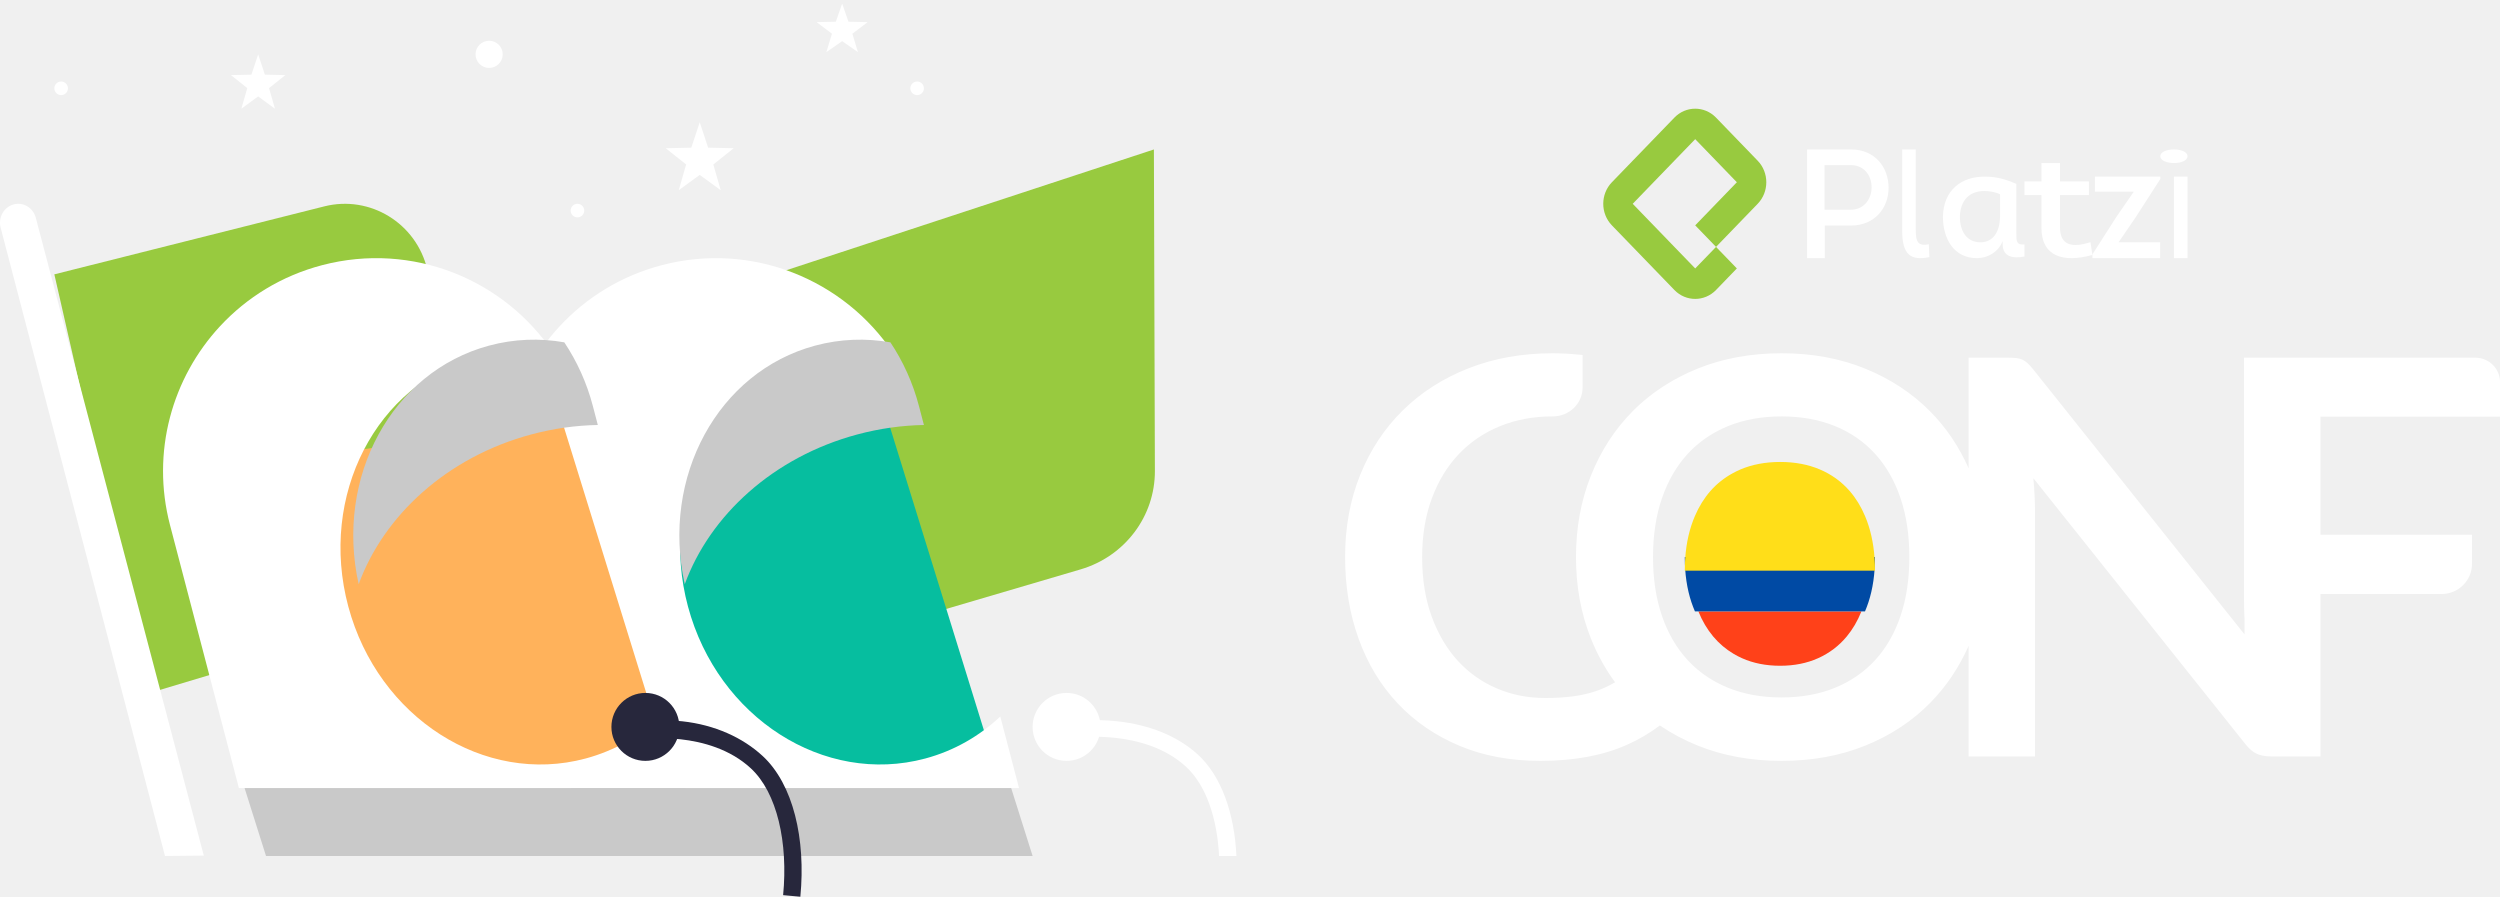
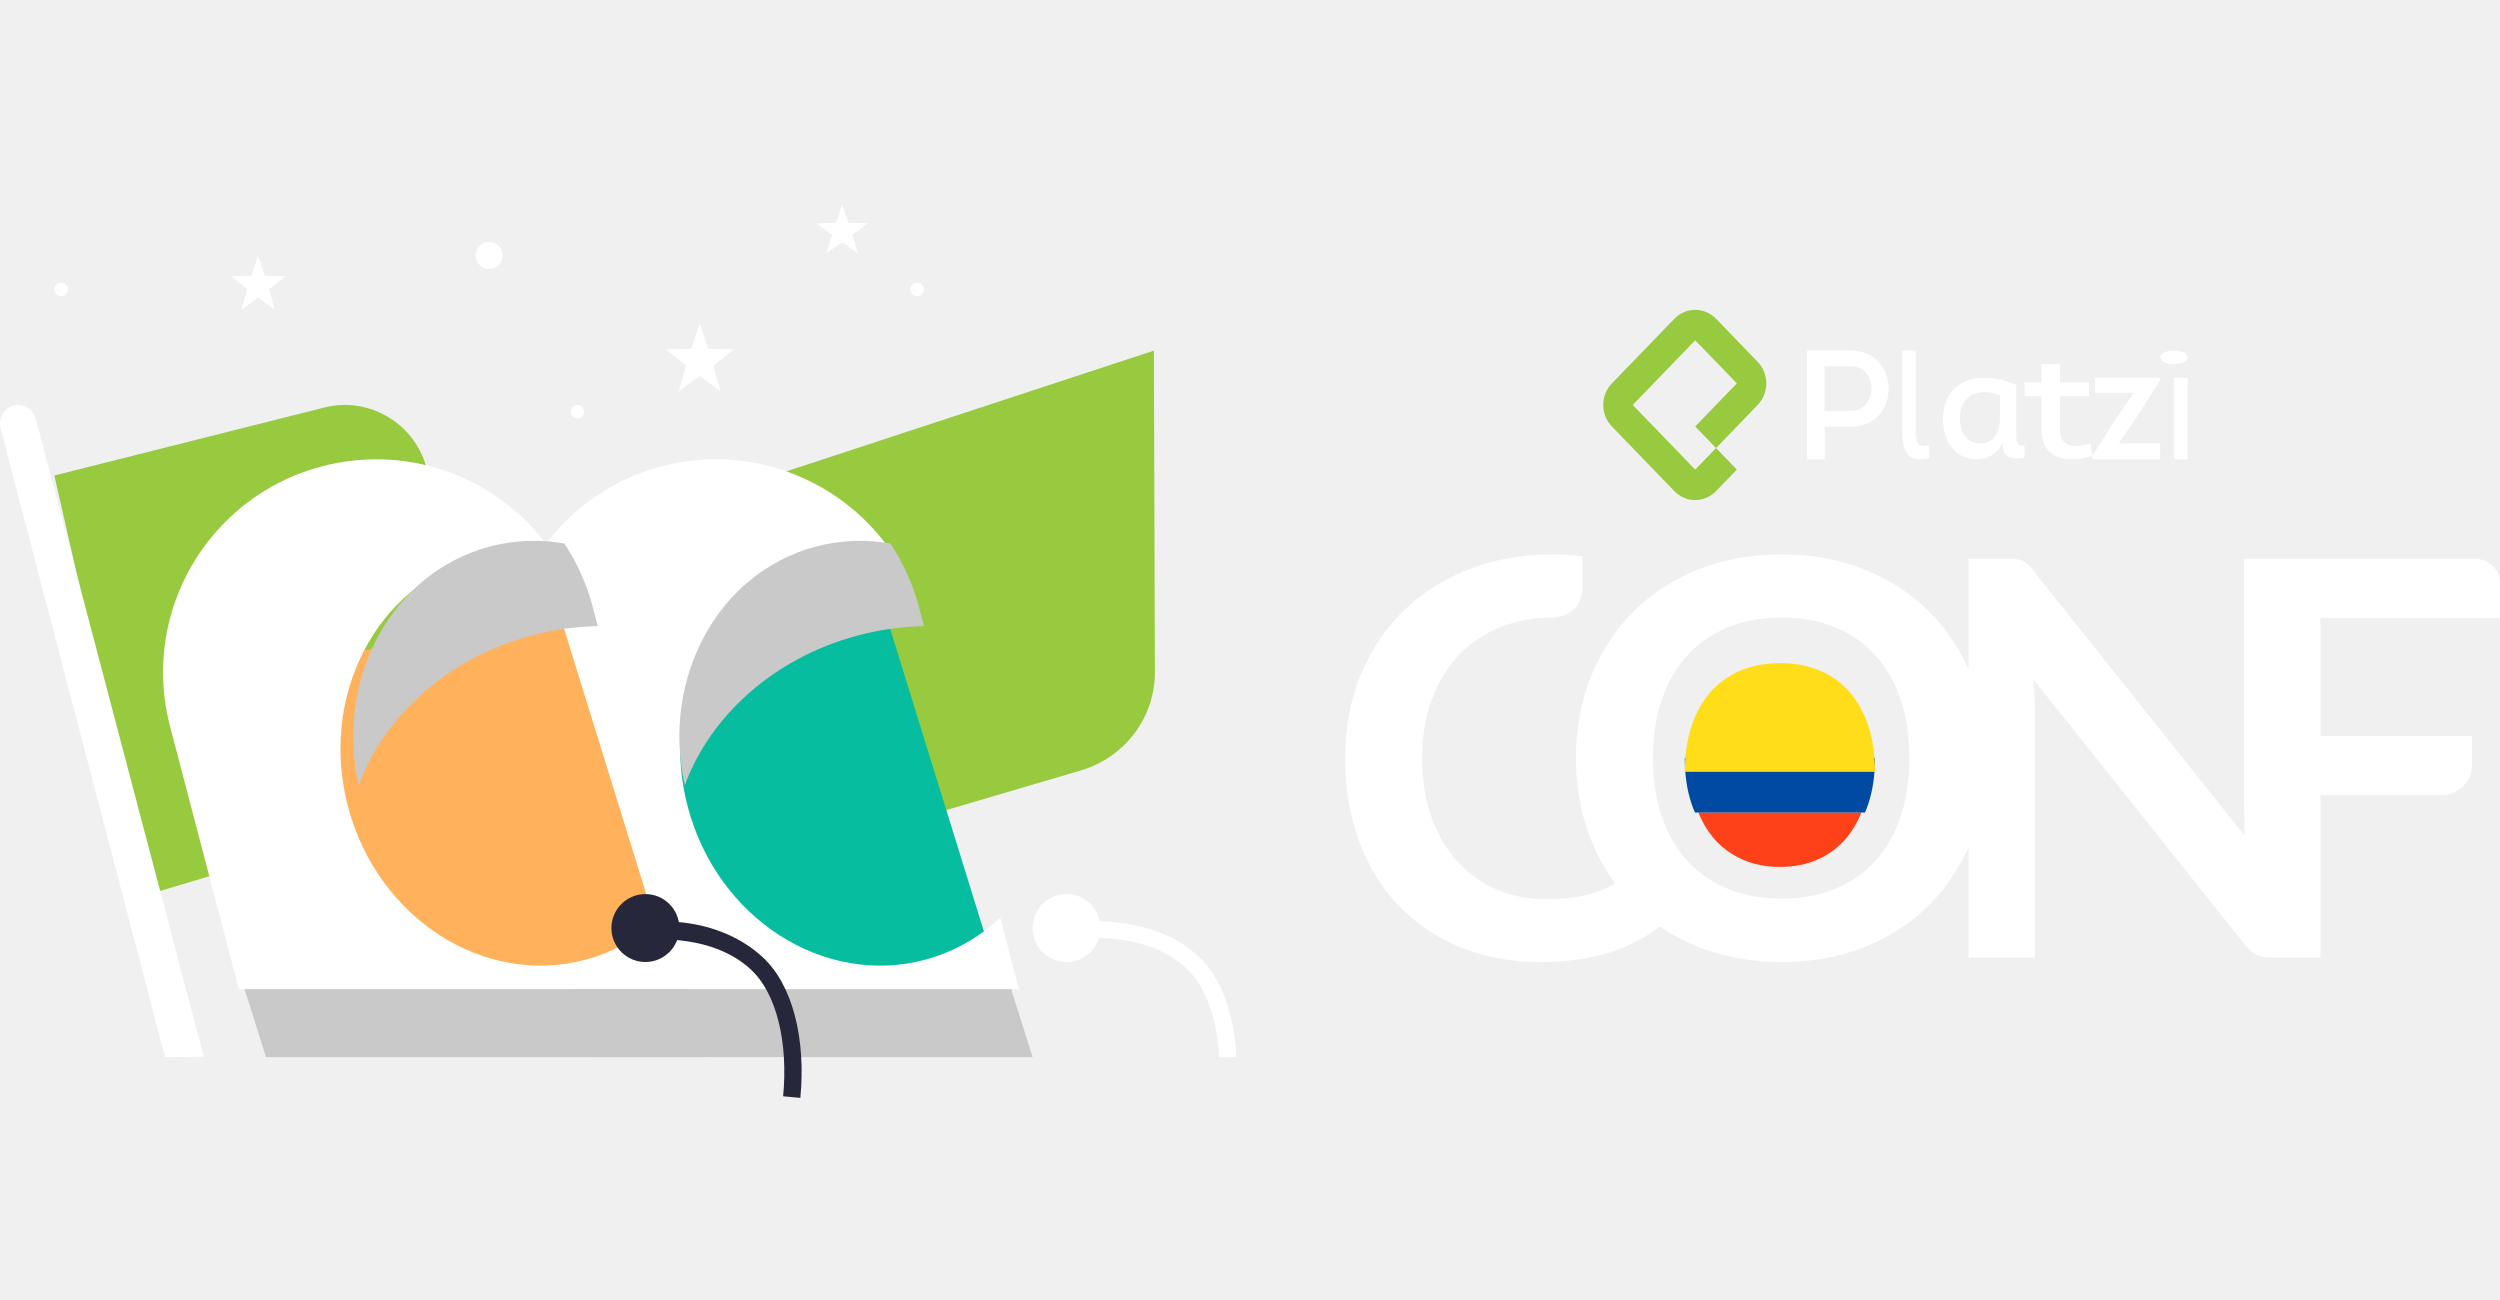
- <svg xmlns="http://www.w3.org/2000/svg" xmlns:xlink="http://www.w3.org/1999/xlink" width="184px" height="66px" viewBox="0 0 184 66" version="1.1">
+ <svg xmlns="http://www.w3.org/2000/svg" xmlns:xlink="http://www.w3.org/1999/xlink" width="204px" height="106px" viewBox="0 0 184 66" version="1.1">
  <defs>
    <polygon id="path-1" points="0.105 0.264 3.86 0.264 3.86 3.835 0.105 3.835" />
    <polygon id="path-3" points="0 66 184 66 184 1 0 1" />
  </defs>
  <g id="Page-1" stroke="none" stroke-width="1" fill="none" fill-rule="evenodd">
    <g id="/-attendants/:id" transform="translate(-453, -511)">
      <g id="tab-persona" transform="translate(339, 502)">
        <g id="Group-69" transform="translate(114, 9)">
          <path d="M4,20.192 L23.87,15.189 C27.235,14.342 30.638,16.427 31.447,19.83 L37,43.203 L11.029,51 L4,20.192 Z" id="Fill-1" fill="#98CA3F" />
          <path d="M28,29.704 L35.055,55 L79.533,41.906 C82.786,40.949 85.01,38.003 85,34.666 L84.927,11 L28,29.704 Z" id="Fill-3" fill="#98CA3F" />
          <path d="M15,62.972 L2.634,16.026 C2.44,15.286 1.705,14.848 0.991,15.048 C0.276,15.249 -0.147,16.014 0.047,16.756 L12.144,63 L15,62.972 Z" id="Fill-5" fill="#FFFFFF" />
          <polygon id="Fill-7" fill="#06BE9F" points="65.369 31 49.554 33.231 42 34.297 47.866 57 58.454 57 64.177 57 73 55.634" />
          <path d="M73.621,52.734 C72.091,54.175 70.226,55.255 68.102,55.826 C60.654,57.827 52.834,52.823 50.637,44.647 C48.44,36.473 52.696,28.223 60.144,26.222 C62.015,25.719 63.908,25.659 65.731,25.979 C62.122,20.57 55.357,17.775 48.712,19.515 C45.719,20.299 43.156,21.896 41.197,24.007 C37.673,27.806 36.105,33.269 37.515,38.652 L42.583,58 L49.829,58 L75,58 L73.621,52.734 Z" id="Fill-9" fill="#FFFFFF" />
          <polygon id="Fill-11" fill="#C9C9C9" points="76 63 43.578 63 42 58 74.422 58" />
          <path d="M63.09,31.978 C64.74,31.535 66.389,31.308 68,31.279 L67.636,29.889 C67.186,28.17 66.466,26.596 65.533,25.196 C63.727,24.878 61.85,24.938 59.995,25.437 C52.83,27.364 48.646,35.13 50.398,43 C52.242,37.944 56.898,33.643 63.09,31.978" id="Fill-13" fill="#C9C9C9" />
          <polygon id="Fill-15" fill="#FFB25B" points="41.369 31 25.554 33.231 18 34.297 23.866 57 34.454 57 40.177 57 49 55.634" />
          <path d="M48.621,52.734 C47.091,54.175 45.226,55.255 43.101,55.826 C35.653,57.827 27.835,52.823 25.637,44.647 C23.44,36.473 27.696,28.223 35.144,26.222 C37.014,25.719 38.908,25.659 40.731,25.979 C37.122,20.57 30.356,17.775 23.712,19.515 L23.712,19.515 C20.719,20.299 18.156,21.896 16.197,24.007 C12.673,27.806 11.105,33.269 12.515,38.652 L17.583,58 L24.829,58 L50,58 L48.621,52.734 Z" id="Fill-17" fill="#FFFFFF" />
          <polygon id="Fill-19" fill="#C9C9C9" points="52 63 19.578 63 18 58 50.422 58" />
          <path d="M39.09,31.978 C40.74,31.535 42.39,31.308 44,31.279 L43.636,29.889 C43.186,28.17 42.466,26.596 41.533,25.196 C39.727,24.878 37.85,24.938 35.996,25.437 C28.83,27.364 24.646,35.13 26.398,43 C28.242,37.944 32.898,33.643 39.09,31.978" id="Fill-21" fill="#C9C9C9" />
          <polygon id="Fill-23" fill="#FFFFFF" points="19 4 19.495 5.495 21 5.528 19.801 6.485 20.236 8 19 7.097 17.764 8 18.199 6.485 17 5.528 18.505 5.495" />
          <polygon id="Fill-25" fill="#FFFFFF" points="51.5 9 52.119 10.868 54 10.91 52.501 12.106 53.045 14 51.5 12.871 49.955 14 50.499 12.106 49 10.91 50.881 10.868" />
          <g id="Group-29" transform="translate(60, 0)">
            <mask id="mask-2" fill="white">
              <use xlink:href="#path-1" />
            </mask>
            <g id="Clip-28" />
            <polygon id="Fill-27" fill="#FFFFFF" mask="url(#mask-2)" points="1.982 0.264 2.447 1.599 3.86 1.628 2.734 2.482 3.143 3.835 1.982 3.029 0.822 3.835 1.231 2.482 0.105 1.628 1.518 1.599" />
          </g>
          <path d="M37,4 C37,4.552 36.552,5 36,5 C35.448,5 35,4.552 35,4 C35,3.448 35.448,3 36,3 C36.552,3 37,3.448 37,4" id="Fill-30" fill="#FFFFFF" />
          <path d="M43,15.5 C43,15.776 42.776,16 42.5,16 C42.224,16 42,15.776 42,15.5 C42,15.224 42.224,15 42.5,15 C42.776,15 43,15.224 43,15.5" id="Fill-32" fill="#FFFFFF" />
          <path d="M5,6.5 C5,6.776 4.776,7 4.5,7 C4.224,7 4,6.776 4,6.5 C4,6.224 4.224,6 4.5,6 C4.776,6 5,6.224 5,6.5" id="Fill-34" fill="#FFFFFF" />
          <path d="M68,6.5 C68,6.776 67.776,7 67.5,7 C67.224,7 67,6.776 67,6.5 C67,6.224 67.224,6 67.5,6 C67.776,6 68,6.224 68,6.5" id="Fill-36" fill="#FFFFFF" />
          <path d="M58.906,66 L57.638,65.883 C58.01,62.037 57.208,58.344 55.254,56.542 C52.183,53.71 47.241,54.403 47.191,54.41 L47,53.095 C47.057,53.087 48.42,52.891 50.215,53.087 C52.62,53.35 54.665,54.289 56.128,55.639 C58.382,57.718 59.317,61.753 58.906,66" id="Fill-38" fill="#27273C" />
          <path d="M50,53.5 C50,54.881 48.881,56 47.5,56 C46.12,56 45,54.881 45,53.5 C45,52.119 46.12,51 47.5,51 C48.881,51 50,52.119 50,53.5" id="Fill-40" fill="#27273C" />
          <path d="M87.267,56.409 C88.765,57.77 89.586,60.223 89.723,63 L91,63 C90.856,59.878 89.899,57.114 88.144,55.519 C86.677,54.187 84.629,53.346 82.22,53.086 C80.422,52.892 79.057,53.086 79,53.094 L79.191,54.305 C79.241,54.298 84.191,53.615 87.267,56.409" id="Fill-42" fill="#FFFFFF" />
          <path d="M81,53.5 C81,54.881 79.88,56 78.5,56 C77.12,56 76,54.881 76,53.5 C76,52.119 77.12,51 78.5,51 C79.88,51 81,52.119 81,53.5" id="Fill-44" fill="#FFFFFF" />
          <path d="M126.094,46.849 C126.526,47.363 127.027,47.787 127.595,48.123 C127.794,48.241 128,48.348 128.214,48.444 C129.045,48.815 129.98,49 131.017,49 C132.053,49 132.985,48.815 133.811,48.444 C134.638,48.074 135.34,47.542 135.917,46.849 C136.356,46.321 136.717,45.705 137,45 L125,45 C125.287,45.705 125.652,46.321 126.094,46.849" id="Fill-46" fill="#FF4119" />
          <path d="M124,41.011 C124,42.242 124.163,43.346 124.489,44.324 C124.568,44.558 124.654,44.783 124.748,45 L137.263,45 C137.356,44.783 137.441,44.558 137.518,44.324 C137.839,43.346 138,42.242 138,41.011 L138,41 L124,41 L124,41.011 Z" id="Fill-48" fill="#004AA4" />
          <path d="M137.518,38.657 C137.444,38.428 137.362,38.208 137.272,37.995 C136.975,37.287 136.596,36.668 136.134,36.136 C135.532,35.445 134.8,34.916 133.938,34.55 C133.075,34.184 132.104,34 131.023,34 C129.941,34 128.967,34.184 128.1,34.55 C127.91,34.631 127.727,34.722 127.548,34.819 C126.917,35.16 126.363,35.597 125.889,36.136 C125.423,36.668 125.04,37.287 124.739,37.995 C124.648,38.208 124.565,38.428 124.489,38.657 C124.164,39.644 124.001,40.758 124,42 L138,42 C137.999,40.758 137.838,39.644 137.518,38.657" id="Fill-50" fill="#FFDE19" />
          <path d="M123.234,21.343 C124.08,22.219 125.453,22.219 126.3,21.343 L127.832,19.757 L126.3,18.172 L124.767,19.757 L120.168,15 L124.767,10.242 L127.832,13.414 L124.767,16.586 L126.3,18.172 L129.365,15 C130.212,14.124 130.212,12.704 129.365,11.828 L126.3,8.657 C125.453,7.781 124.08,7.781 123.234,8.657 L118.635,13.414 C117.788,14.29 117.788,15.71 118.635,16.586 L123.234,21.343 Z" id="Fill-52" fill="#98CA3F" />
          <path d="M134.285,12.154 L136.24,12.154 C137.146,12.154 137.749,12.863 137.749,13.789 C137.749,14.714 137.123,15.435 136.24,15.435 L134.285,15.435 L134.285,12.154 Z M134.307,16.6 L136.24,16.6 C137.961,16.6 139,15.32 139,13.823 C139,12.303 137.983,11 136.24,11 L133,11 L133,19 L134.307,19 L134.307,16.6 Z" id="Fill-54" fill="#FFFFFF" />
          <path d="M142,18.926 L141.963,17.979 C141.194,18.125 141,17.843 141,16.941 L141,11 L140,11 L140,16.953 C140,18.768 140.63,19.196 142,18.926" id="Fill-56" fill="#FFFFFF" />
          <path d="M146.046,14.059 C146.401,14.059 146.824,14.119 147.203,14.299 L147.203,16.007 C147.168,17.076 146.687,17.834 145.76,17.834 C144.74,17.834 144.248,17.004 144.248,15.946 C144.283,14.696 144.992,14.059 146.046,14.059 M145.496,19 C146.309,19 147.088,18.543 147.397,17.738 L147.397,17.978 C147.397,18.94 148.21,19.036 149,18.879 L149,17.99 C148.393,18.05 148.404,17.714 148.404,17.185 L148.404,13.542 C147.683,13.205 146.927,13.001 146.137,13.001 C144.34,12.965 143.034,14.023 143,15.946 C143,17.581 143.813,19 145.496,19" id="Fill-58" fill="#FFFFFF" />
          <path d="M150.25,16.75 C150.25,18.913 151.896,19.347 154,18.764 L153.86,17.825 C152.597,18.226 151.615,18.134 151.615,16.727 L151.615,14.358 L153.745,14.358 L153.745,13.351 L151.615,13.351 L151.615,12 L150.25,12 L150.25,13.351 L149,13.351 L149,14.358 L150.25,14.358 L150.25,16.75 Z" id="Fill-60" fill="#FFFFFF" />
          <polygon id="Fill-62" fill="#FFFFFF" points="158.988 17.83 155.928 17.83 157.147 16.05 159 13.174 159 13 154.187 13 154.187 14.108 157.047 14.108 155.741 16 154 18.727 154 19 158.988 19" />
          <path d="M160.023,12 C160.512,12 161,11.829 161,11.496 C161,11.171 160.512,11 160.008,11 C159.504,11 159,11.163 159,11.496 C159,11.837 159.52,12 160.023,12" id="Fill-64" fill="#FFFFFF" />
          <mask id="mask-4" fill="white">
            <use xlink:href="#path-3" />
          </mask>
          <g id="Clip-67" />
          <polygon id="Fill-66" fill="#FFFFFF" mask="url(#mask-4)" points="160 19 161 19 161 13 160 13" />
          <path d="M139.879,45.334 C139.446,46.613 138.824,47.696 138.013,48.581 C137.202,49.468 136.216,50.148 135.054,50.621 C133.892,51.095 132.583,51.332 131.126,51.332 C129.669,51.332 128.356,51.095 127.188,50.621 C126.886,50.499 126.597,50.362 126.319,50.212 C125.519,49.782 124.815,49.239 124.209,48.581 C123.391,47.696 122.762,46.613 122.322,45.334 C121.882,44.055 121.662,42.611 121.662,41 C121.662,39.39 121.882,37.946 122.322,36.667 C122.762,35.388 123.391,34.302 124.209,33.409 C124.846,32.713 125.593,32.148 126.444,31.707 C126.685,31.582 126.931,31.463 127.188,31.359 C128.356,30.886 129.669,30.648 131.126,30.648 C132.583,30.648 133.892,30.886 135.054,31.359 C136.216,31.833 137.202,32.516 138.013,33.409 C138.824,34.302 139.446,35.388 139.879,36.667 C140.312,37.946 140.528,39.39 140.528,41 C140.528,42.611 140.312,44.055 139.879,45.334 L139.879,45.334 Z M184,28.116 C184,27.127 183.185,26.325 182.18,26.325 L170.046,26.325 L168.486,26.325 L165.196,26.325 L165.191,26.325 L165.159,26.325 L165.159,26.33 L165.159,44.167 C165.159,44.559 165.17,44.982 165.19,45.436 C165.192,45.465 165.195,45.495 165.196,45.524 L165.196,46.691 L154.349,33.086 L149.654,27.198 C149.503,27.009 149.365,26.856 149.242,26.741 C149.118,26.627 148.991,26.538 148.86,26.477 C148.73,26.416 148.582,26.376 148.417,26.355 C148.252,26.335 148.046,26.325 147.798,26.325 L144.891,26.325 L144.891,34.469 C144.183,32.87 143.239,31.47 142.054,30.273 C140.734,28.94 139.147,27.895 137.292,27.137 C135.436,26.38 133.38,26 131.126,26 C128.872,26 126.813,26.376 124.951,27.127 C124.121,27.461 123.347,27.858 122.625,28.309 C121.724,28.871 120.903,29.52 120.167,30.263 C118.841,31.602 117.814,33.189 117.085,35.023 C116.357,36.856 115.992,38.849 115.992,41 C115.992,43.152 116.357,45.145 117.085,46.978 C117.555,48.161 118.151,49.239 118.869,50.216 C118.425,50.478 117.959,50.697 117.465,50.865 C116.949,51.041 116.385,51.169 115.774,51.25 C115.162,51.332 114.478,51.373 113.722,51.373 C112.457,51.373 111.275,51.139 110.176,50.672 C109.076,50.205 108.121,49.532 107.31,48.653 C106.499,47.773 105.856,46.69 105.382,45.405 C104.908,44.119 104.67,42.651 104.67,41 C104.67,39.404 104.908,37.966 105.382,36.687 C105.856,35.408 106.516,34.322 107.361,33.429 C108.207,32.536 109.217,31.85 110.392,31.369 C111.568,30.889 112.856,30.648 114.258,30.648 L114.284,30.648 C115.493,30.65 116.48,29.703 116.48,28.513 L116.48,26.134 L116.48,26.127 C116.406,26.118 116.327,26.115 116.252,26.106 C116.05,26.085 115.845,26.067 115.638,26.052 C115.534,26.045 115.432,26.036 115.326,26.03 C115.261,26.027 115.192,26.027 115.126,26.024 C114.853,26.013 114.581,26 114.299,26 C112.031,26 109.959,26.369 108.083,27.107 C106.207,27.844 104.595,28.876 103.248,30.202 C101.9,31.528 100.856,33.108 100.114,34.941 C99.372,36.775 99,38.795 99,41 C99,43.179 99.333,45.189 100,47.029 C100.667,48.869 101.626,50.452 102.877,51.778 C104.127,53.105 105.636,54.14 107.403,54.884 C109.169,55.629 111.158,56 113.371,56 C115.846,56 117.966,55.608 119.733,54.823 C120.612,54.432 121.423,53.955 122.165,53.393 C123.016,53.972 123.943,54.467 124.951,54.874 C126.813,55.625 128.872,56 131.126,56 C133.38,56 135.436,55.625 137.292,54.874 C139.147,54.123 140.734,53.077 142.054,51.738 C143.239,50.535 144.183,49.132 144.891,47.532 L144.891,55.676 L149.778,55.676 L149.778,37.651 C149.778,37.3 149.767,36.91 149.747,36.484 C149.726,36.058 149.696,35.628 149.654,35.195 L152.261,38.465 L165.242,54.742 C165.517,55.094 165.799,55.338 166.087,55.473 C166.359,55.6 166.7,55.665 167.106,55.672 C167.131,55.673 167.154,55.676 167.18,55.676 L167.961,55.676 L170.046,55.676 L170.784,55.676 L170.784,43.72 L179.693,43.72 C180.933,43.72 181.938,42.73 181.938,41.509 L181.938,39.356 L181.93,39.356 L170.784,39.356 L170.784,30.669 L177.684,30.669 L184,30.669 L184,28.116 Z" id="Fill-68" fill="#FFFFFF" mask="url(#mask-4)" />
        </g>
      </g>
    </g>
  </g>
</svg>
